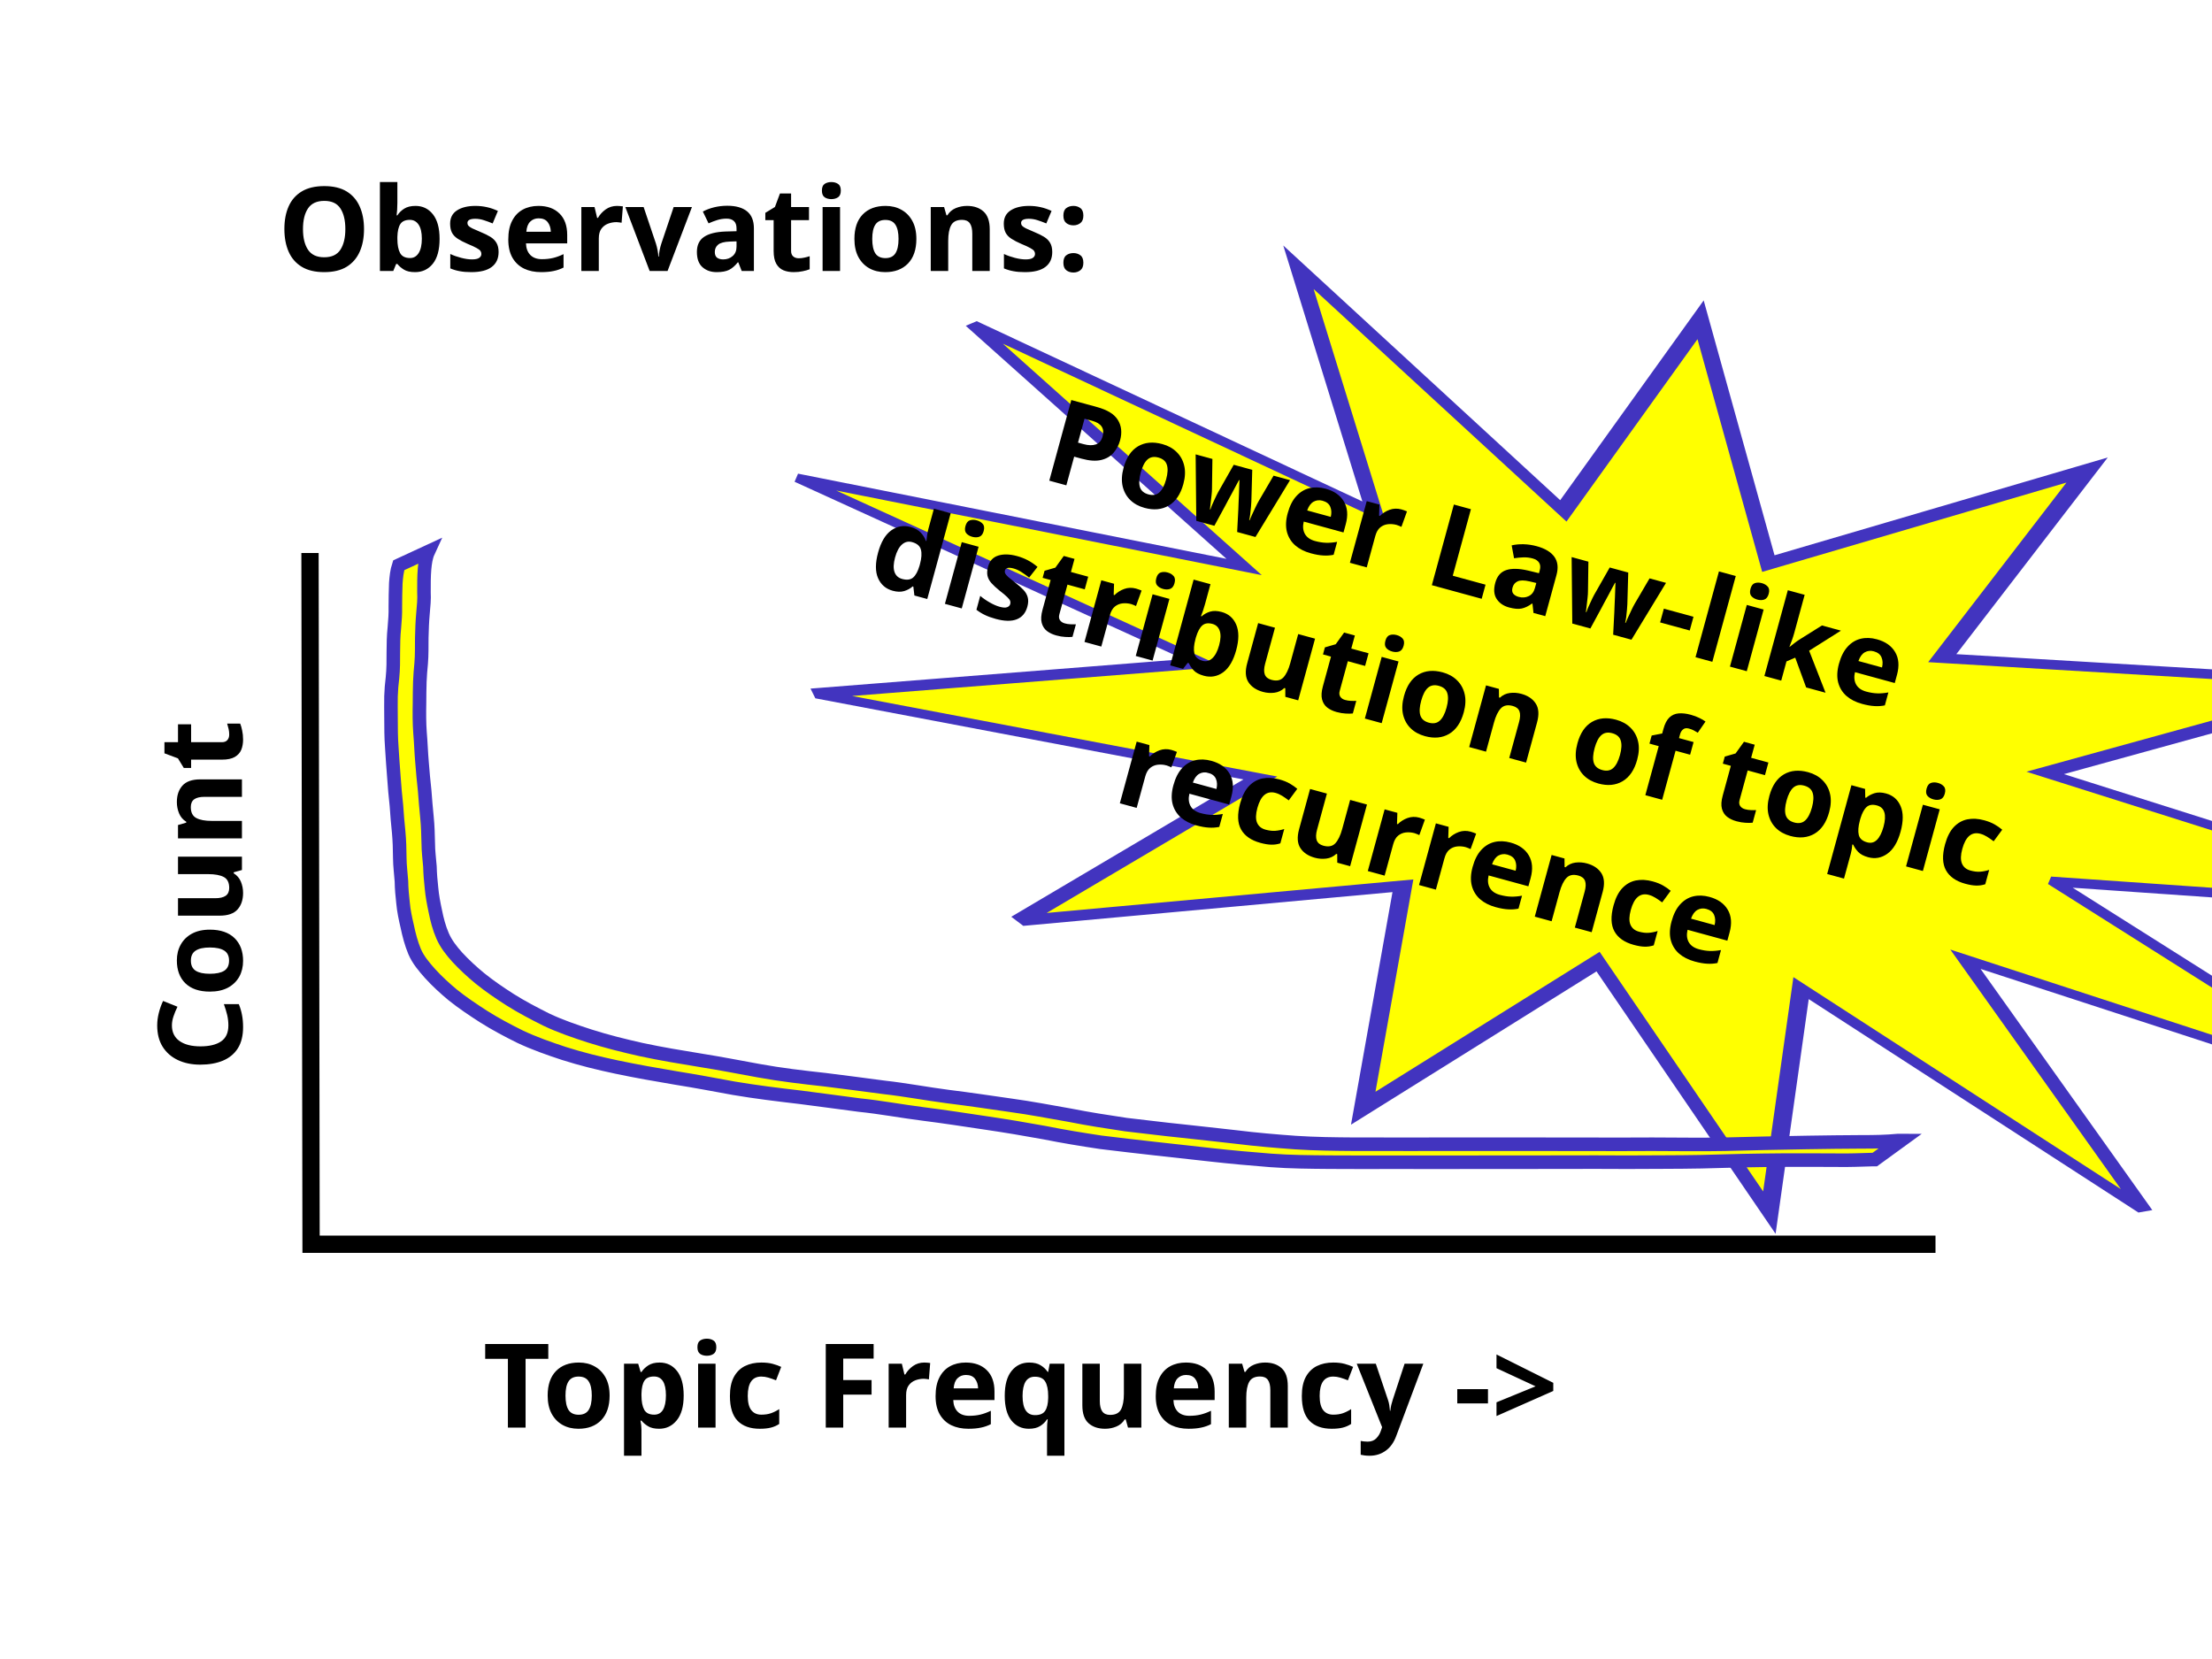
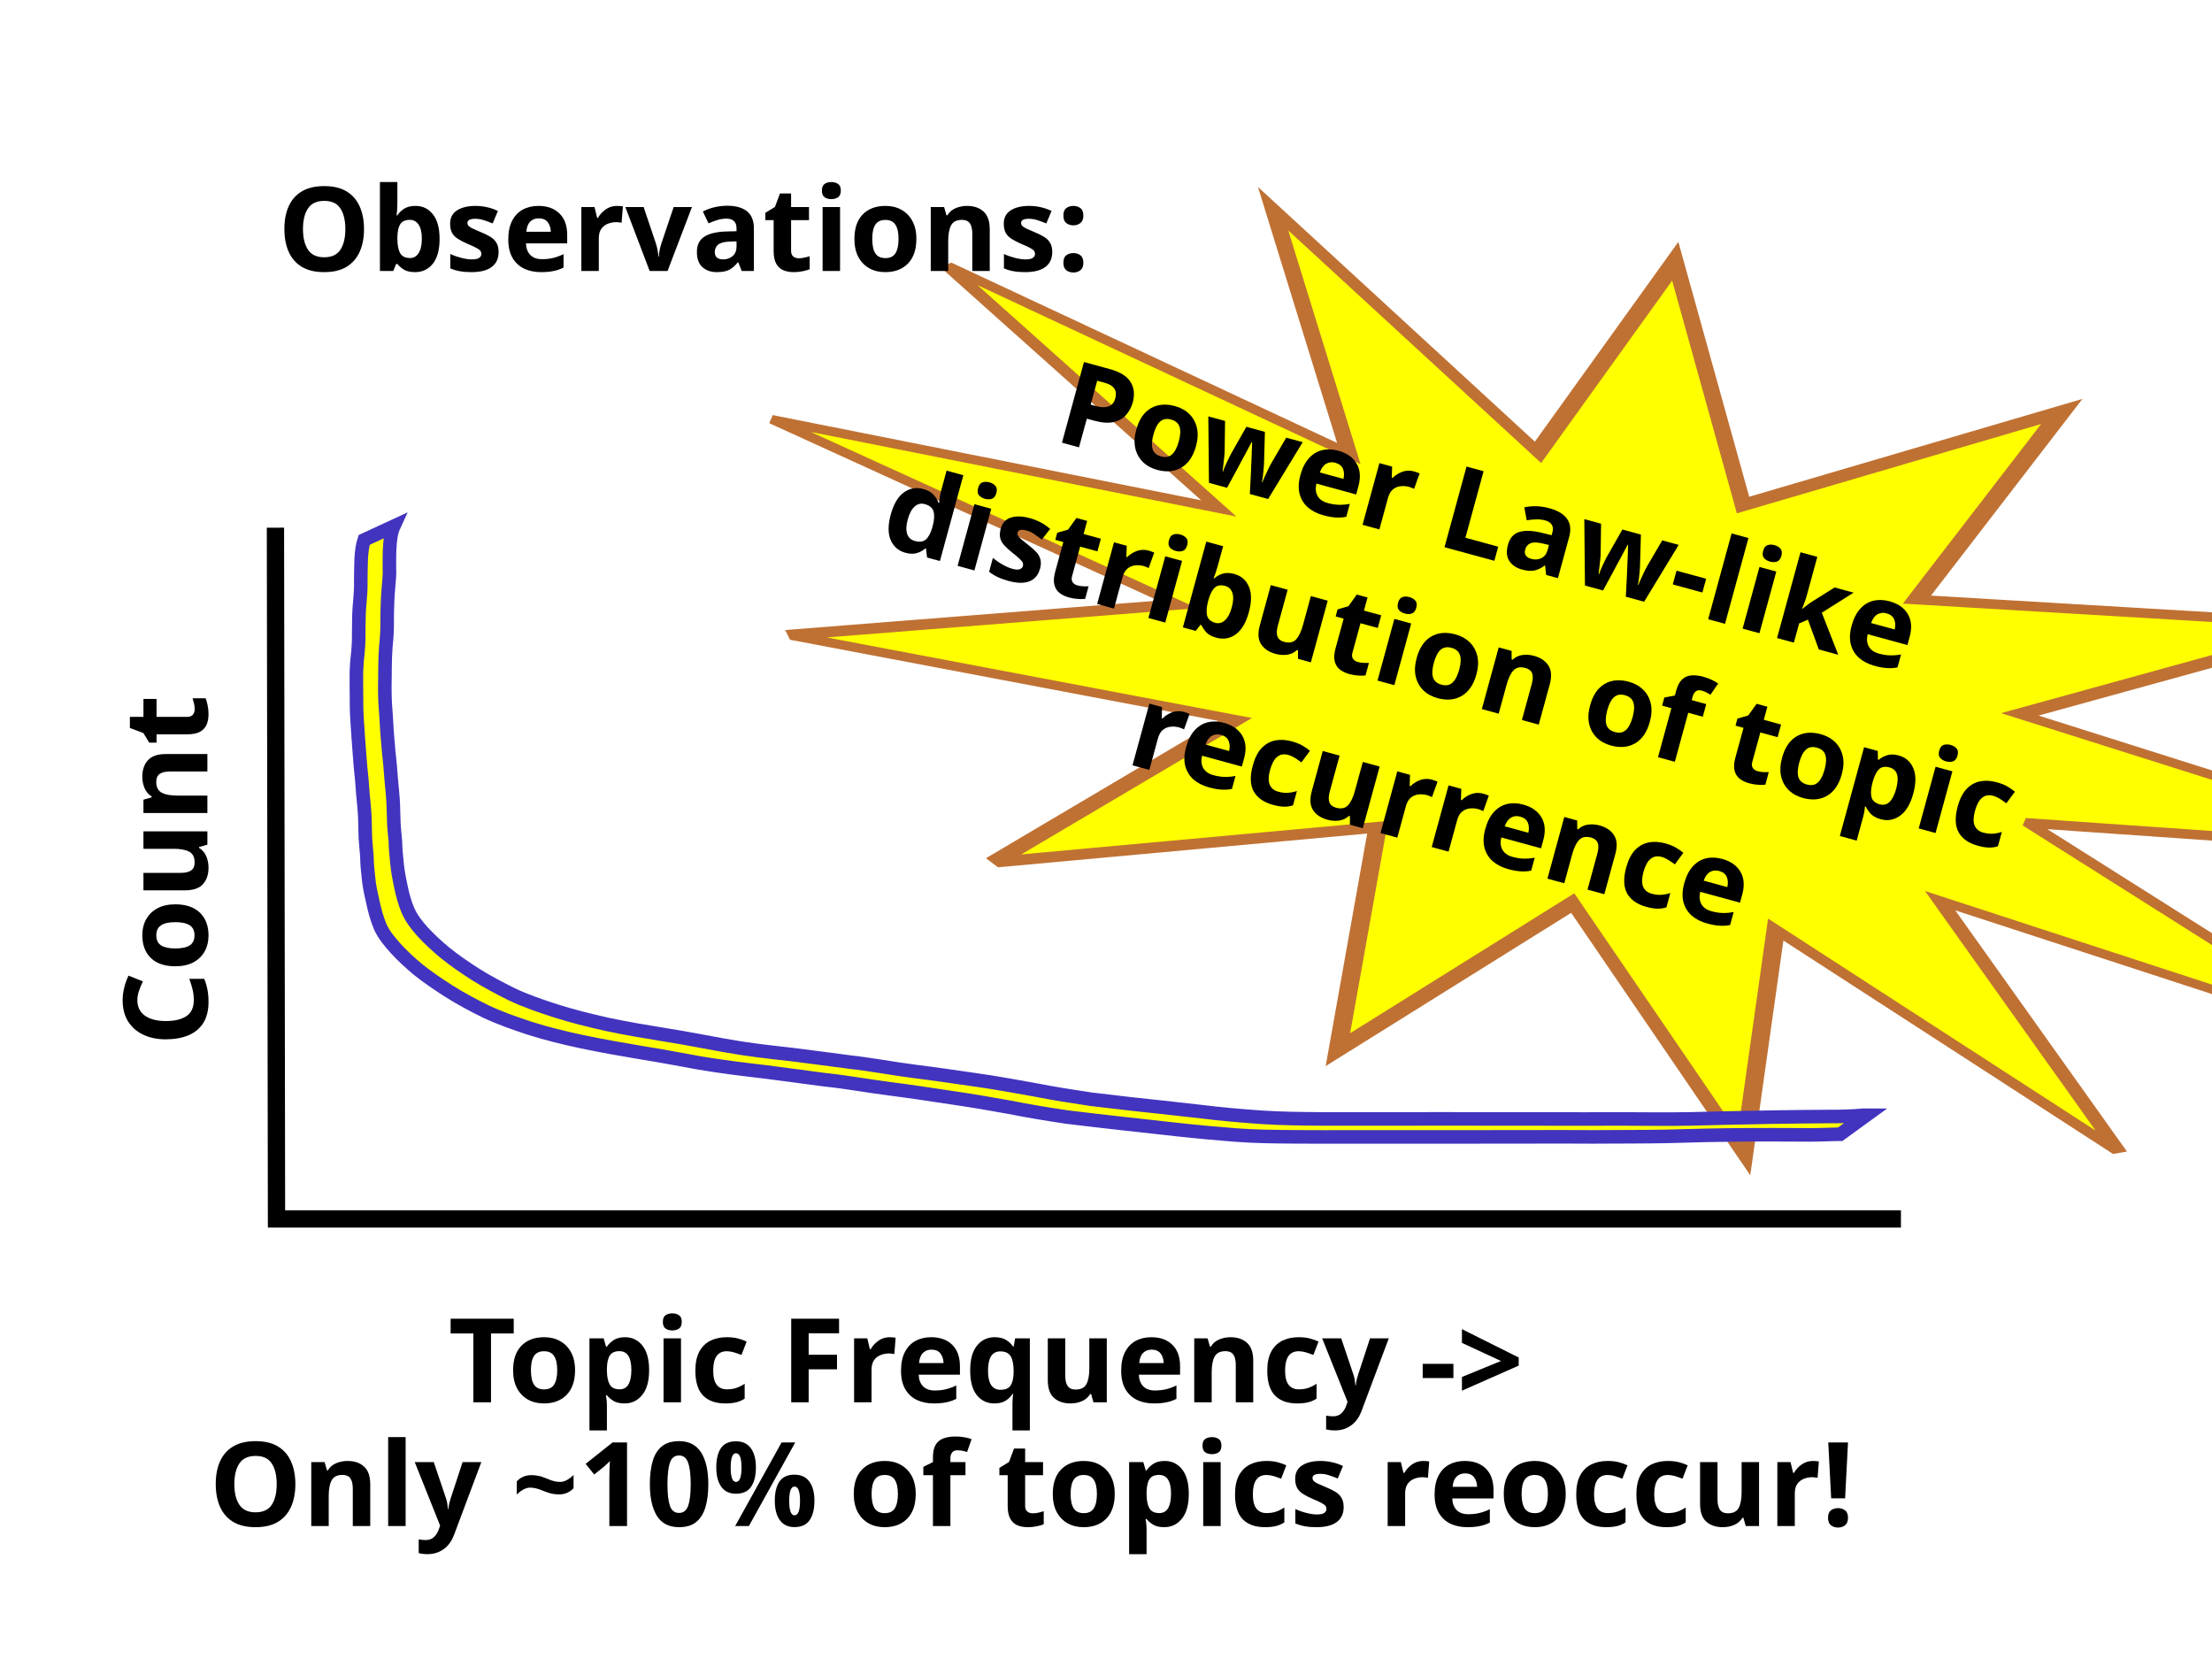
<svg xmlns="http://www.w3.org/2000/svg" width="453.543" height="340.157" id="svg2" version="1.0">
  <defs id="defs4">
    </defs>
  <g id="layer1" transform="translate(4.149475e-6,-698.0315)">
-     <path style="opacity:1;fill:#ffff00;fill-opacity:1;fill-rule:nonzero;stroke:#4234bf;stroke-width:3.543;stroke-linecap:butt;stroke-linejoin:miter;stroke-miterlimit:4;stroke-dasharray:none;stroke-dashoffset:0;stroke-opacity:1" id="path7646" d="M 403.022,242.845 L 325.257,200.47 L 336.139,288.36 L 286.974,214.7 L 255.765,297.579 L 246.463,209.509 L 180.313,268.391 L 213.005,186.086 L 127.068,207.482 L 194.265,149.797 L 108.228,128.806 L 194.536,108.956 L 128.109,50.386 L 213.755,72.919 L 182.155,-9.812 L 247.52,49.941 L 257.987,-37.998 L 288.095,45.287 L 338.232,-27.715 L 326.187,60.022 L 404.506,18.681 L 353.067,90.771 L 441.627,90.562 L 362.578,130.49 L 441.091,171.461 L 352.542,170.08 L 403.022,242.845 z" transform="matrix(1.013182,0.3218391,-0.1994132,0.4838526,79.71815,698.9567)" />
-     <g id="g7626" transform="translate(-7.302995,58.85676)">
+     <path style="opacity:1;fill:#ffff00;fill-opacity:1;fill-rule:nonzero;stroke:#bf7134;stroke-width:3.543;stroke-linecap:butt;stroke-linejoin:miter;stroke-miterlimit:4;stroke-dasharray:none;stroke-dashoffset:0;stroke-opacity:1" id="path7646" d="M 403.022,242.845 L 325.257,200.47 L 336.139,288.36 L 286.974,214.7 L 255.765,297.579 L 246.463,209.509 L 180.313,268.391 L 213.005,186.086 L 127.068,207.482 L 194.265,149.797 L 108.228,128.806 L 194.536,108.956 L 128.109,50.386 L 213.755,72.919 L 182.155,-9.812 L 247.52,49.941 L 257.987,-37.998 L 288.095,45.287 L 338.232,-27.715 L 326.187,60.022 L 404.506,18.681 L 353.067,90.771 L 441.627,90.562 L 362.578,130.49 L 441.091,171.461 L 352.542,170.08 L 403.022,242.845 z" transform="matrix(1.013182,0.3218391,-0.1994132,0.4838526,74.52491,686.9507)" />
+     <g id="g7626" transform="translate(-14.38961,53.66351)">
      <path d="M 95.135,752.264 C 94.62,753.382 94.472,754.604 94.352,755.815 C 94.222,757.396 94.226,758.984 94.23,760.569 C 94.317,762.038 94.161,763.493 94.03,764.952 C 93.878,766.616 93.821,768.284 93.782,769.953 C 93.761,771.697 93.809,773.438 93.661,775.177 C 93.536,776.437 93.435,777.7 93.385,778.965 C 93.335,780.425 93.325,781.885 93.318,783.345 C 93.279,785.367 93.272,787.384 93.422,789.401 C 93.603,791.435 93.651,793.475 93.836,795.509 C 93.979,797.45 94.168,799.384 94.378,801.319 C 94.513,803.133 94.664,804.944 94.847,806.754 C 95.03,808.54 95.069,810.336 95.113,812.129 C 95.117,813.707 95.33,815.275 95.456,816.847 C 95.494,818.329 95.613,819.8 95.778,821.273 C 95.921,822.869 96.224,824.449 96.56,826.015 C 96.901,827.736 97.347,829.441 98.045,831.053 C 98.757,832.701 99.869,834.104 101.057,835.432 C 102.49,836.979 104.041,838.412 105.669,839.751 C 107.637,841.348 109.737,842.772 111.87,844.139 C 114.261,845.652 116.77,846.954 119.296,848.223 C 122.176,849.598 125.21,850.617 128.24,851.604 C 131.707,852.71 135.242,853.585 138.791,854.381 C 142.863,855.258 146.977,855.927 151.086,856.601 C 155.042,857.224 158.97,858.002 162.911,858.714 C 167.391,859.533 171.92,860.059 176.445,860.553 C 180.487,861.057 184.527,861.587 188.566,862.124 C 192.967,862.611 197.316,863.451 201.707,864.019 C 206.002,864.545 210.28,865.189 214.563,865.803 C 218.587,866.354 222.575,867.12 226.574,867.82 C 230.418,868.584 234.289,869.184 238.164,869.762 C 241.977,870.183 245.782,870.691 249.6,871.071 C 253.331,871.463 257.057,871.898 260.787,872.308 C 264.832,872.814 268.899,873.154 272.965,873.449 C 276.958,873.709 280.96,873.76 284.96,873.785 C 288.96,873.8 292.96,873.789 296.96,873.792 C 300.996,873.795 305.032,873.79 309.068,873.779 C 312.921,873.769 316.774,873.784 320.627,873.785 C 324.693,873.783 328.758,873.783 332.824,873.797 C 337.243,873.835 341.661,873.792 346.08,873.786 C 351.059,873.801 356.037,873.877 361.016,873.783 C 366.65,873.625 372.287,873.521 377.923,873.421 C 381.663,873.37 385.402,873.305 389.141,873.297 C 391.586,873.307 394.041,873.26 396.476,873.031 C 396.673,873.032 396.87,873.032 397.067,873.033 L 391.704,876.929 C 391.528,876.929 391.353,876.929 391.178,876.93 C 388.775,876.993 386.374,877.105 383.97,877.055 C 380.299,877.051 376.629,877.009 372.959,877.037 C 367.338,877.075 361.719,877.19 356.1,877.369 C 351.069,877.469 346.036,877.43 341.004,877.474 C 336.595,877.467 332.186,877.425 327.778,877.463 C 323.702,877.476 319.626,877.476 315.55,877.474 C 311.691,877.475 307.832,877.49 303.972,877.481 C 299.944,877.472 295.916,877.468 291.888,877.478 C 287.889,877.486 283.89,877.489 279.89,877.463 C 275.879,877.427 271.863,877.403 267.861,877.1 C 263.783,876.784 259.706,876.415 255.641,875.96 C 251.916,875.539 248.19,875.121 244.462,874.724 C 240.642,874.311 236.828,873.842 233.014,873.388 C 229.145,872.804 225.284,872.18 221.448,871.408 C 217.453,870.679 213.448,870.007 209.43,869.419 C 205.178,868.782 200.929,868.124 196.662,867.587 C 192.245,867.03 187.868,866.2 183.438,865.747 C 179.414,865.224 175.395,864.664 171.369,864.154 C 166.828,863.623 162.283,863.073 157.775,862.307 C 153.832,861.589 149.898,860.839 145.94,860.212 C 141.835,859.521 137.733,858.804 133.659,857.944 C 130.058,857.18 126.477,856.304 122.968,855.185 C 119.911,854.181 116.863,853.116 113.95,851.741 C 111.391,850.477 108.874,849.142 106.459,847.616 C 104.303,846.226 102.164,844.804 100.161,843.199 C 98.512,841.83 96.935,840.386 95.491,838.799 C 94.259,837.416 93.042,835.995 92.31,834.272 C 91.618,832.615 91.166,830.867 90.798,829.112 C 90.433,827.535 90.085,825.944 89.941,824.329 C 89.775,822.847 89.633,821.37 89.614,819.877 C 89.51,818.289 89.28,816.708 89.274,815.115 C 89.26,813.336 89.212,811.556 89.047,809.783 C 88.868,807.972 88.691,806.165 88.584,804.348 C 88.384,802.405 88.183,800.465 88.066,798.515 C 87.88,796.48 87.785,794.442 87.635,792.404 C 87.484,790.378 87.48,788.353 87.476,786.321 C 87.47,784.864 87.447,783.407 87.473,781.95 C 87.518,780.664 87.616,779.383 87.78,778.105 C 87.954,776.377 87.957,774.65 87.951,772.913 C 87.963,771.233 87.983,769.55 88.163,767.877 C 88.287,766.438 88.401,765.003 88.363,763.557 C 88.377,761.956 88.385,760.355 88.456,758.755 C 88.547,757.513 88.665,756.263 89.059,755.074 L 95.135,752.264 z" id="path6844" style="opacity:1;fill:#ffff00;fill-opacity:1;fill-rule:nonzero;stroke:#4234bf;stroke-width:2.779;stroke-linecap:butt;stroke-linejoin:miter;stroke-miterlimit:4;stroke-dasharray:none;stroke-dashoffset:0;stroke-opacity:1" />
      <path id="path6846" d="M 70.866,752.561 L 71.083,894.293 L 404.153,894.293" style="fill:none;fill-rule:evenodd;stroke:#000000;stroke-width:3.543;stroke-linecap:butt;stroke-linejoin:miter;stroke-miterlimit:4;stroke-dasharray:none;stroke-opacity:1" />
      <text id="text7618" y="931.89" x="106.299" style="font-size:24px;font-style:normal;font-weight:bold;writing-mode:lr-tb;fill:#000000;fill-opacity:1;stroke:none;stroke-width:1px;stroke-linecap:butt;stroke-linejoin:miter;stroke-opacity:1;font-family:Sans;-inkscape-font-specification:Sans" xml:space="preserve">
        <tspan y="931.89" x="106.299" id="tspan7620">Topic Frequency -&gt;</tspan>
      </text>
      <text transform="matrix(0,-1,1,0,0,0)" id="text7622" y="56.909" x="-858.86" style="font-size:24px;font-style:normal;font-weight:bold;writing-mode:lr-tb;fill:#000000;fill-opacity:1;stroke:none;stroke-width:1px;stroke-linecap:butt;stroke-linejoin:miter;stroke-opacity:1;font-family:Sans;-inkscape-font-specification:Sans" xml:space="preserve">
        <tspan y="56.909" x="-858.86" id="tspan7624">Count</tspan>
      </text>
    </g>
    <text xml:space="preserve" style="font-size:24px;font-style:normal;font-weight:bold;writing-mode:lr-tb;fill:#000000;fill-opacity:1;stroke:none;stroke-width:1px;stroke-linecap:butt;stroke-linejoin:miter;stroke-opacity:1;font-family:Sans;-inkscape-font-specification:Sans" x="56.919" y="55.564" id="text7634" transform="translate(-4.149475e-6,698.0315)">
      <tspan id="tspan7636" x="56.919" y="55.564">Observations:</tspan>
    </text>
-     <text xml:space="preserve" style="font-size:24px;font-style:normal;font-weight:bold;text-align:center;writing-mode:lr-tb;text-anchor:middle;fill:#000000;fill-opacity:1;stroke:none;stroke-width:1px;stroke-linecap:butt;stroke-linejoin:miter;stroke-opacity:1;font-family:Sans;-inkscape-font-specification:Sans" x="527.813" y="711.733" id="text7638" transform="matrix(0.964653,0.2635234,-0.2635234,0.964653,0,0)">
-       <tspan id="tspan7640" x="527.813" y="711.733">Power Law-like</tspan>
-       <tspan x="527.813" y="741.733" id="tspan7642">distribution of topic</tspan>
-       <tspan x="527.813" y="771.733" id="tspan7644">recurrence</tspan>
+     <text xml:space="preserve" style="font-size:24px;font-style:normal;font-weight:bold;text-align:center;writing-mode:lr-tb;text-anchor:middle;fill:#000000;fill-opacity:1;stroke:none;stroke-width:1px;stroke-linecap:butt;stroke-linejoin:miter;stroke-opacity:1;font-family:Sans;-inkscape-font-specification:Sans" x="528.265" y="703.534" id="text7638" transform="matrix(0.964653,0.2635234,-0.2635234,0.964653,0,0)">
+       <tspan id="tspan7640" x="528.265" y="703.534">Power Law-like</tspan>
+       <tspan x="528.265" y="733.534" id="tspan7642">distribution of topic</tspan>
+       <tspan x="528.265" y="763.534" id="tspan7644">recurrence</tspan>
+     </text>
+     <text xml:space="preserve" style="font-size:24px;font-style:normal;font-weight:bold;writing-mode:lr-tb;fill:#000000;fill-opacity:1;stroke:none;stroke-width:1px;stroke-linecap:butt;stroke-linejoin:miter;stroke-opacity:1;font-family:Sans;-inkscape-font-specification:Sans" x="42.844" y="312.893" id="text7753" transform="translate(-4.149475e-6,698.0315)">
+       <tspan id="tspan7755" x="42.844" y="312.893">Only ~10% of topics reoccur!</tspan>
    </text>
  </g>
</svg>
